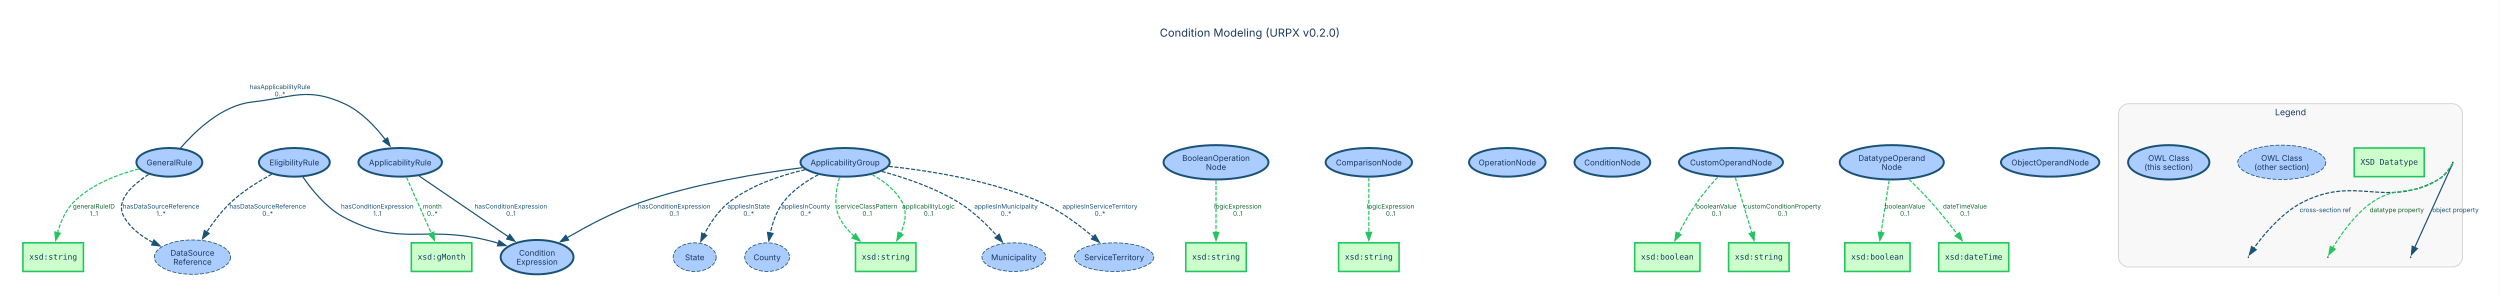
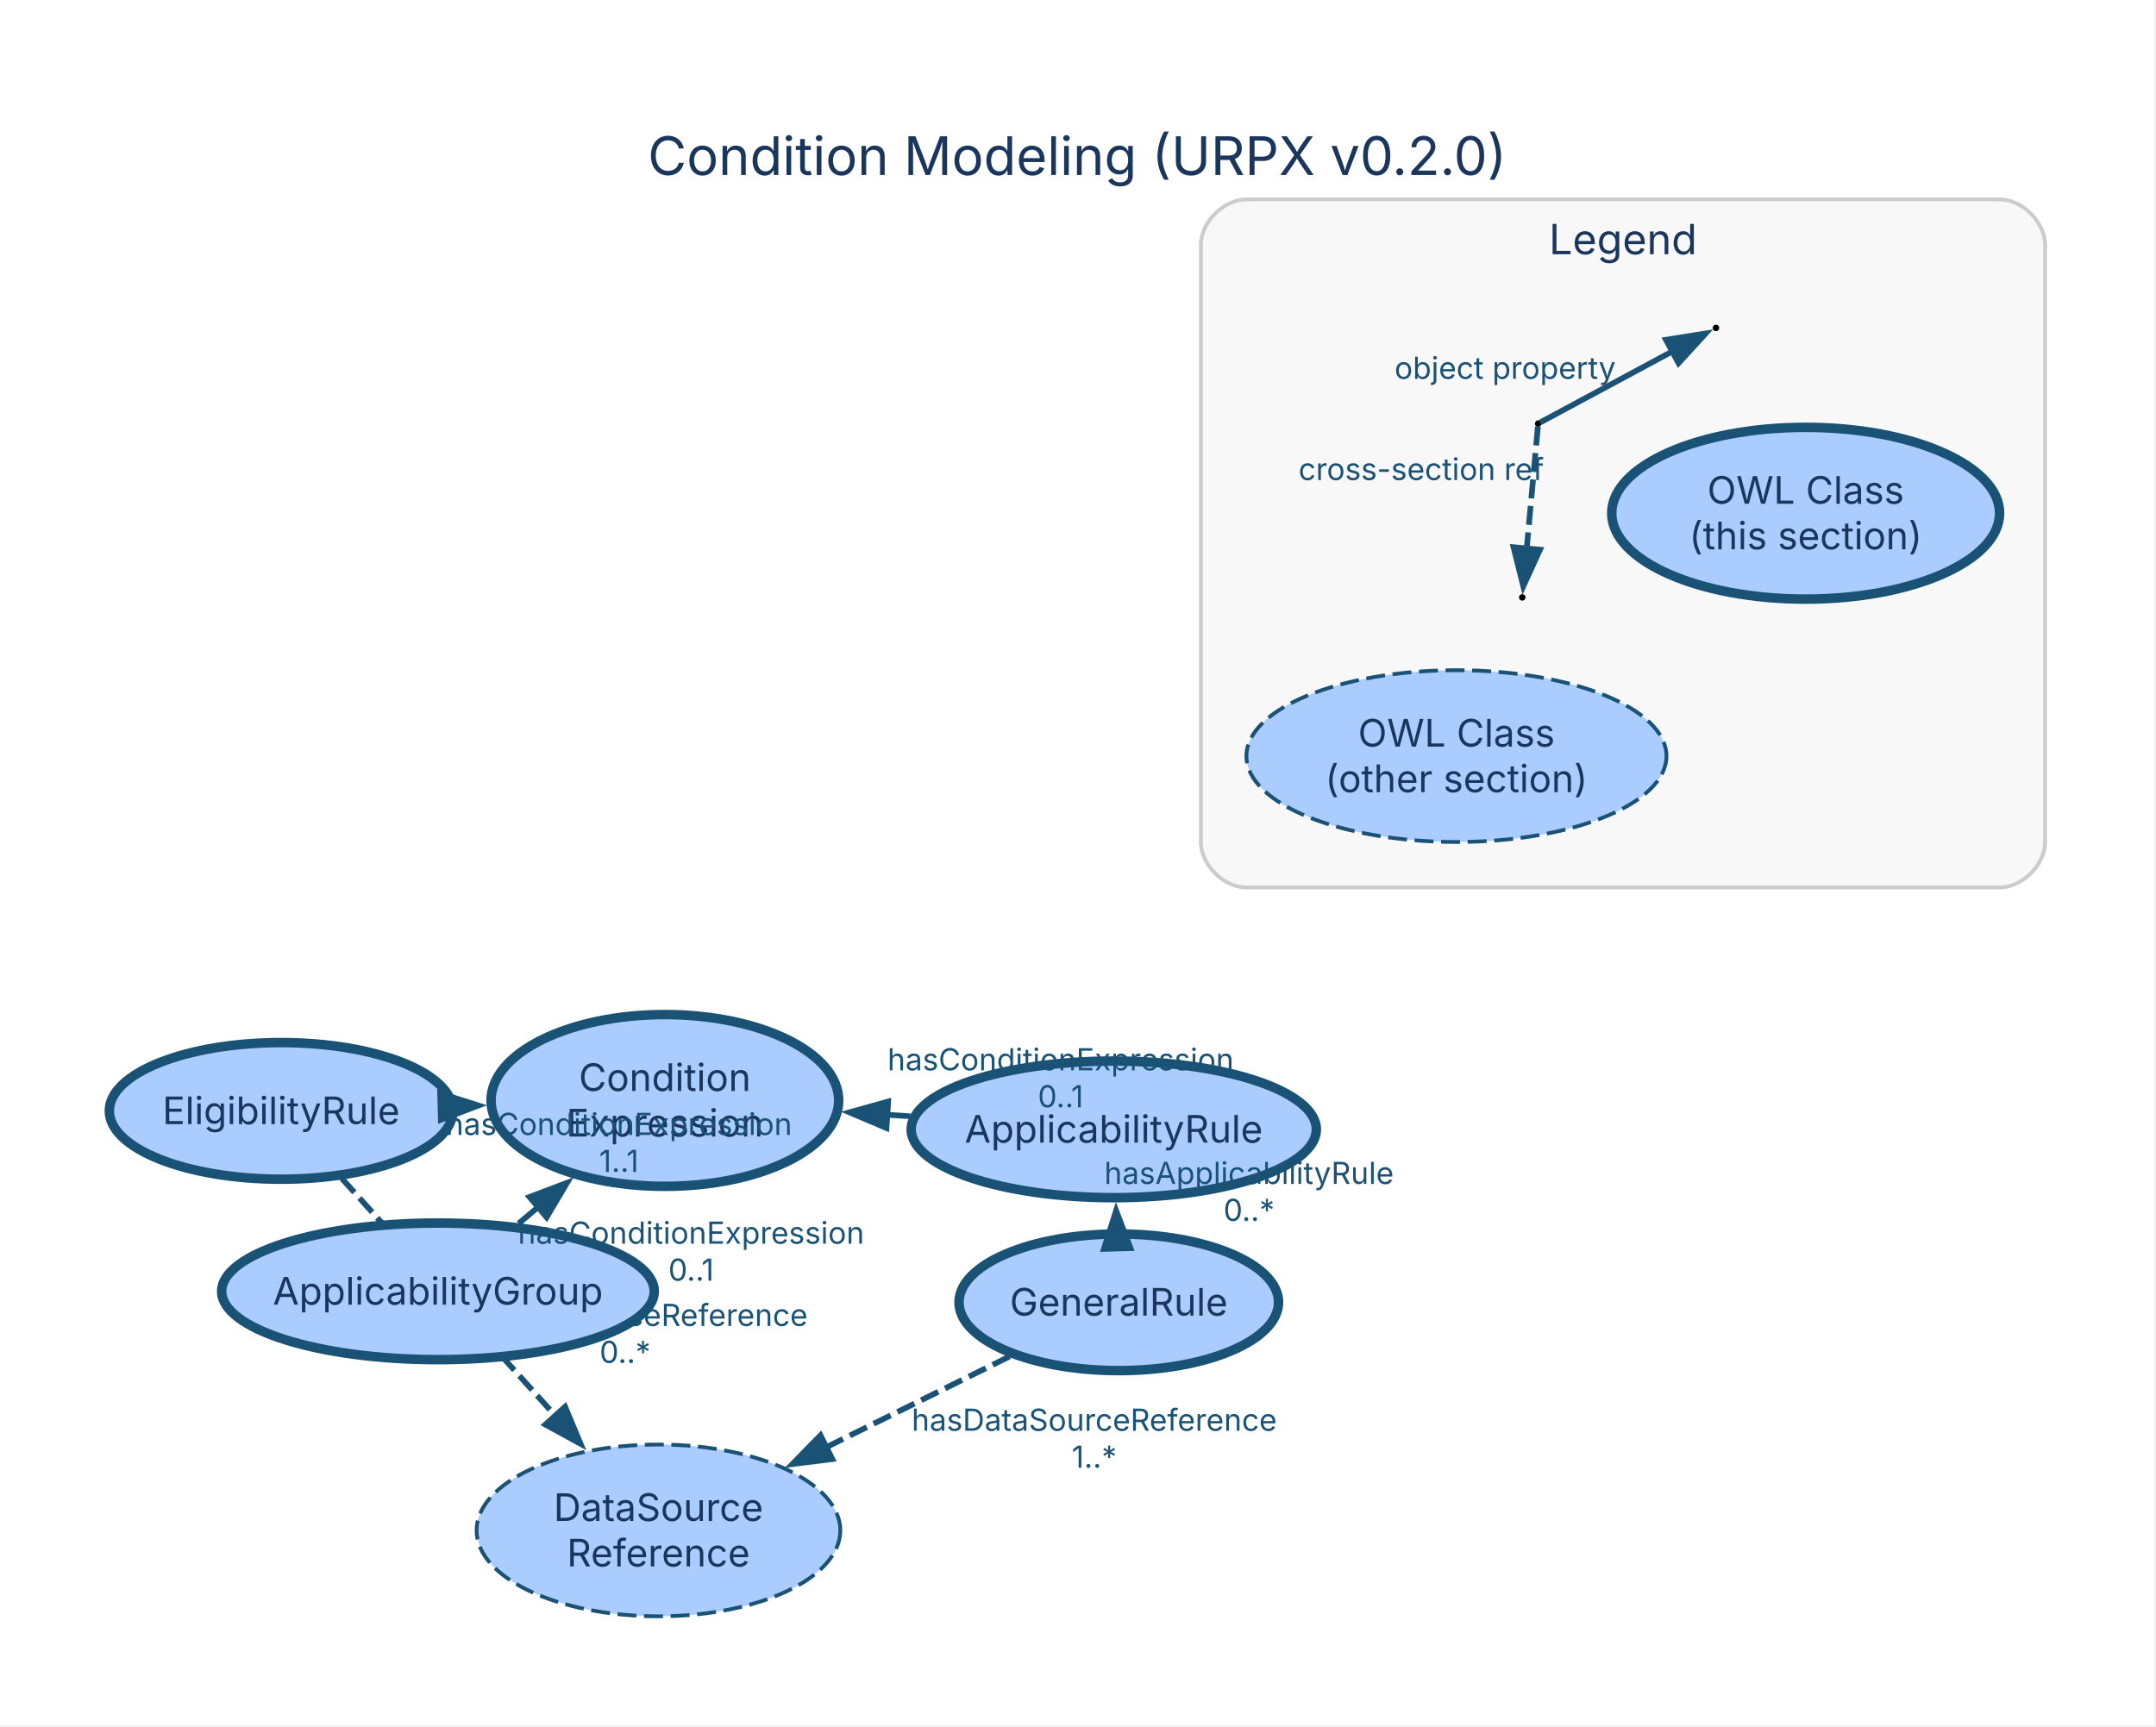
- <svg xmlns="http://www.w3.org/2000/svg" width="3141pt" height="373pt" viewBox="0.00 0.00 3141.00 373.00">
-   <g id="graph0" class="graph" transform="scale(1 1) rotate(0) translate(28.8 344.63)">
-     <polygon fill="white" stroke="none" points="-28.8,28.8 -28.8,-344.63 3111.72,-344.63 3111.72,28.8 -28.8,28.8" />
-     <text xml:space="preserve" text-anchor="middle" x="1541.46" y="-298.53" font-family="Inter, Helvetica, Arial, sans-serif" font-size="14.00" fill="#1a365d">Condition Modeling (URPX v0.2.0)</text>
-     <g id="clust7" class="cluster">
-       <path fill="#f8f8f8" stroke="#cccccc" d="M2645,-9.21C2645,-9.21 3053,-9.21 3053,-9.21 3059,-9.21 3065,-15.21 3065,-21.21 3065,-21.21 3065,-202.27 3065,-202.27 3065,-208.27 3059,-214.27 3053,-214.27 3053,-214.27 2645,-214.27 2645,-214.27 2639,-214.27 2633,-208.27 2633,-202.27 2633,-202.27 2633,-21.21 2633,-21.21 2633,-15.21 2639,-9.21 2645,-9.21" />
-       <text xml:space="preserve" text-anchor="middle" x="2849" y="-199.82" font-family="Inter, Helvetica, Arial, sans-serif" font-size="11.00" fill="#1a365d">Legend</text>
+ <svg xmlns="http://www.w3.org/2000/svg" width="568pt" height="455pt" viewBox="0.00 0.00 568.00 455.00">
+   <g id="graph0" class="graph" transform="scale(1 1) rotate(0) translate(28.8 425.91)">
+     <polygon fill="white" stroke="none" points="-28.8,28.8 -28.8,-425.91 538.79,-425.91 538.79,28.8 -28.8,28.8" />
+     <text xml:space="preserve" text-anchor="middle" x="255" y="-379.81" font-family="Inter, Helvetica, Arial, sans-serif" font-size="14.00" fill="#1a365d">Condition Modeling (URPX v0.2.0)</text>
+     <g id="clust1" class="cluster">
+       <path fill="#f8f8f8" stroke="#cccccc" d="M299.57,-192.04C299.57,-192.04 497.99,-192.04 497.99,-192.04 503.99,-192.04 509.99,-198.04 509.99,-204.04 509.99,-204.04 509.99,-361.36 509.99,-361.36 509.99,-367.36 503.99,-373.36 497.99,-373.36 497.99,-373.36 299.57,-373.36 299.57,-373.36 293.57,-373.36 287.57,-367.36 287.57,-361.36 287.57,-361.36 287.57,-204.04 287.57,-204.04 287.57,-198.04 293.57,-192.04 299.57,-192.04" />
+       <text xml:space="preserve" text-anchor="middle" x="398.78" y="-358.91" font-family="Inter, Helvetica, Arial, sans-serif" font-size="11.00" fill="#1a365d">Legend</text>
    </g>
    <g id="node1" class="node">
-       <ellipse fill="#aaccff" stroke="#1a5276" stroke-width="2.5" cx="341" cy="-140.7" rx="44.53" ry="18" />
-       <text xml:space="preserve" text-anchor="middle" x="341" y="-136.83" font-family="Inter, Helvetica, Arial, sans-serif" font-size="10.00" fill="#1a365d">EligibilityRule</text>
+       <ellipse fill="#aaccff" stroke="#1a5276" stroke-width="2.5" cx="45.25" cy="-133.18" rx="45.25" ry="18" />
+       <text xml:space="preserve" text-anchor="middle" x="45.25" y="-129.68" font-family="Inter, Helvetica, Arial, sans-serif" font-size="10.00" fill="#1a365d">EligibilityRule</text>
+     </g>
+     <g id="node4" class="node">
+       <ellipse fill="#aaccff" stroke="#1a5276" stroke-width="2.5" cx="146.36" cy="-135.93" rx="45.79" ry="22.63" />
+       <text xml:space="preserve" text-anchor="middle" x="146.36" y="-138.43" font-family="Inter, Helvetica, Arial, sans-serif" font-size="10.00" fill="#1a365d">Condition</text>
+       <text xml:space="preserve" text-anchor="middle" x="146.36" y="-126.43" font-family="Inter, Helvetica, Arial, sans-serif" font-size="10.00" fill="#1a365d">Expression</text>
+     </g>
+     <g id="edge1" class="edge">
+       <path fill="none" stroke="#1a5276" stroke-width="1.5" d="M91.37,-134.44C91.45,-134.44 91.54,-134.44 91.62,-134.44" />
+       <polygon fill="#1a5276" stroke="#1a5276" stroke-width="1.5" points="87.15,-137.82 97.24,-134.6 87.34,-130.83 87.15,-137.82" />
+       <text xml:space="preserve" text-anchor="middle" x="134.25" y="-126.84" font-family="Inter, Helvetica, Arial, sans-serif" font-size="8.00" fill="#1a5276">hasConditionExpression</text>
+       <text xml:space="preserve" text-anchor="middle" x="134.25" y="-117.09" font-family="Inter, Helvetica, Arial, sans-serif" font-size="8.00" fill="#1a5276">1..1</text>
+     </g>
+     <g id="node6" class="node">
+       <ellipse fill="#aaccff" stroke="#1a5276" stroke-dasharray="5,2" cx="144.67" cy="-22.63" rx="47.91" ry="22.63" />
+       <text xml:space="preserve" text-anchor="middle" x="144.67" y="-25.13" font-family="Inter, Helvetica, Arial, sans-serif" font-size="10.00" fill="#1a365d">DataSource</text>
+       <text xml:space="preserve" text-anchor="middle" x="144.67" y="-13.13" font-family="Inter, Helvetica, Arial, sans-serif" font-size="10.00" fill="#1a365d">Reference</text>
+     </g>
+     <g id="edge2" class="edge">
+       <path fill="none" stroke="#1a5276" stroke-width="1.5" stroke-dasharray="5,2" d="M61.22,-115.42C76.39,-98.56 99.48,-72.88 117.53,-52.81" />
+       <polygon fill="#1a5276" stroke="#1a5276" stroke-width="1.5" points="120.07,-55.21 124.16,-45.44 114.87,-50.53 120.07,-55.21" />
+       <text xml:space="preserve" text-anchor="middle" x="135.88" y="-76.51" font-family="Inter, Helvetica, Arial, sans-serif" font-size="8.00" fill="#1a5276">hasDataSourceReference</text>
+       <text xml:space="preserve" text-anchor="middle" x="135.88" y="-66.76" font-family="Inter, Helvetica, Arial, sans-serif" font-size="8.00" fill="#1a5276">0..*</text>
    </g>
    <g id="node2" class="node">
-       <ellipse fill="#aaccff" stroke="#1a5276" stroke-width="2.5" cx="184" cy="-140.7" rx="41.42" ry="18" />
-       <text xml:space="preserve" text-anchor="middle" x="184" y="-136.83" font-family="Inter, Helvetica, Arial, sans-serif" font-size="10.00" fill="#1a365d">GeneralRule</text>
+       <ellipse fill="#aaccff" stroke="#1a5276" stroke-width="2.5" cx="264.62" cy="-128.31" rx="53.37" ry="18" />
+       <text xml:space="preserve" text-anchor="middle" x="264.62" y="-124.81" font-family="Inter, Helvetica, Arial, sans-serif" font-size="10.00" fill="#1a365d">ApplicabilityRule</text>
+     </g>
+     <g id="edge3" class="edge">
+       <path fill="none" stroke="#1a5276" stroke-width="1.5" d="M211.03,-131.76C208.93,-131.9 206.82,-132.03 204.71,-132.17" />
+       <polygon fill="#1a5276" stroke="#1a5276" stroke-width="1.5" points="204.74,-128.66 194.98,-132.8 205.19,-135.65 204.74,-128.66" />
+       <text xml:space="preserve" text-anchor="middle" x="250.62" y="-143.87" font-family="Inter, Helvetica, Arial, sans-serif" font-size="8.00" fill="#1a5276">hasConditionExpression</text>
+       <text xml:space="preserve" text-anchor="middle" x="250.62" y="-134.12" font-family="Inter, Helvetica, Arial, sans-serif" font-size="8.00" fill="#1a5276">0..1</text>
    </g>
    <g id="node3" class="node">
-       <ellipse fill="#aaccff" stroke="#1a5276" stroke-width="2.5" cx="646" cy="-21.57" rx="45.79" ry="21.57" />
-       <text xml:space="preserve" text-anchor="middle" x="646" y="-23.32" font-family="Inter, Helvetica, Arial, sans-serif" font-size="10.00" fill="#1a365d">Condition</text>
-       <text xml:space="preserve" text-anchor="middle" x="646" y="-12.07" font-family="Inter, Helvetica, Arial, sans-serif" font-size="10.00" fill="#1a365d">Expression</text>
-     </g>
-     <g id="edge1" class="edge">
-       <path fill="none" stroke="#1a5276" stroke-width="1.5" d="M351.86,-122.22C362.66,-106.43 380.74,-83.92 402.5,-72.13 473.56,-33.65 503.42,-61.99 582,-43.13 587.12,-41.91 592.42,-40.47 597.68,-38.94" />
-       <polygon fill="#1a5276" stroke="#1a5276" stroke-width="1.5" points="598.32,-42.41 606.87,-36.15 596.28,-35.71 598.32,-42.41" />
-       <text xml:space="preserve" text-anchor="middle" x="445.25" y="-82.53" font-family="Inter, Helvetica, Arial, sans-serif" font-size="8.00" fill="#1a5276">hasConditionExpression</text>
-       <text xml:space="preserve" text-anchor="middle" x="445.25" y="-73.53" font-family="Inter, Helvetica, Arial, sans-serif" font-size="8.00" fill="#1a5276">1..1</text>
-     </g>
-     <g id="node14" class="node">
-       <ellipse fill="#aaccff" stroke="#1a5276" stroke-dasharray="5,2" cx="213" cy="-21.57" rx="47.91" ry="21.57" />
-       <text xml:space="preserve" text-anchor="middle" x="213" y="-23.32" font-family="Inter, Helvetica, Arial, sans-serif" font-size="10.00" fill="#1a365d">DataSource</text>
-       <text xml:space="preserve" text-anchor="middle" x="213" y="-12.07" font-family="Inter, Helvetica, Arial, sans-serif" font-size="10.00" fill="#1a365d">Reference</text>
-     </g>
-     <g id="edge2" class="edge">
-       <path fill="none" stroke="#1a5276" stroke-width="1.5" stroke-dasharray="5,2" d="M312.81,-125.86C296.56,-117.03 276.37,-104.56 261,-90.13 249.44,-79.28 238.95,-65.26 230.73,-52.8" />
-       <polygon fill="#1a5276" stroke="#1a5276" stroke-width="1.5" points="233.93,-51.3 225.62,-44.73 228.02,-55.05 233.93,-51.3" />
-       <text xml:space="preserve" text-anchor="middle" x="307.5" y="-82.53" font-family="Inter, Helvetica, Arial, sans-serif" font-size="8.00" fill="#1a5276">hasDataSourceReference</text>
-       <text xml:space="preserve" text-anchor="middle" x="307.5" y="-73.53" font-family="Inter, Helvetica, Arial, sans-serif" font-size="8.00" fill="#1a5276">0..*</text>
-     </g>
-     <g id="node4" class="node">
-       <ellipse fill="#aaccff" stroke="#1a5276" stroke-width="2.5" cx="474" cy="-140.7" rx="52.51" ry="18" />
-       <text xml:space="preserve" text-anchor="middle" x="474" y="-136.83" font-family="Inter, Helvetica, Arial, sans-serif" font-size="10.00" fill="#1a365d">ApplicabilityRule</text>
-     </g>
-     <g id="edge3" class="edge">
-       <path fill="none" stroke="#1a5276" stroke-width="1.5" d="M197.93,-158.48C216.03,-179.55 249.89,-212.33 288.12,-216.51 339.33,-222.1 357.17,-235.71 404,-214.27 425.11,-204.6 443.02,-185.42 455.44,-169.06" />
-       <polygon fill="#1a5276" stroke="#1a5276" stroke-width="1.5" points="458.1,-171.35 461.12,-161.2 452.43,-167.26 458.1,-171.35" />
-       <text xml:space="preserve" text-anchor="middle" x="323" y="-232.67" font-family="Inter, Helvetica, Arial, sans-serif" font-size="8.00" fill="#1a5276">hasApplicabilityRule</text>
-       <text xml:space="preserve" text-anchor="middle" x="323" y="-223.67" font-family="Inter, Helvetica, Arial, sans-serif" font-size="8.00" fill="#1a5276">0..*</text>
+       <ellipse fill="#aaccff" stroke="#1a5276" stroke-width="2.5" cx="86.58" cy="-85.63" rx="56.98" ry="18" />
+       <text xml:space="preserve" text-anchor="middle" x="86.58" y="-82.13" font-family="Inter, Helvetica, Arial, sans-serif" font-size="10.00" fill="#1a365d">ApplicabilityGroup</text>
    </g>
    <g id="edge4" class="edge">
-       <path fill="none" stroke="#1a5276" stroke-width="1.5" stroke-dasharray="5,2" d="M158.04,-125.56C137.91,-112.63 115.25,-92.46 127,-72.13 135.18,-57.98 149.1,-47.52 163.38,-39.94" />
-       <polygon fill="#1a5276" stroke="#1a5276" stroke-width="1.5" points="164.74,-43.17 172.24,-35.69 161.71,-36.86 164.74,-43.17" />
-       <text xml:space="preserve" text-anchor="middle" x="173.5" y="-82.53" font-family="Inter, Helvetica, Arial, sans-serif" font-size="8.00" fill="#1a5276">hasDataSourceReference</text>
-       <text xml:space="preserve" text-anchor="middle" x="173.5" y="-73.53" font-family="Inter, Helvetica, Arial, sans-serif" font-size="8.00" fill="#1a5276">1..*</text>
+       <path fill="none" stroke="#1a5276" stroke-width="1.5" d="M107.83,-103.51C109.59,-104.99 111.4,-106.51 113.22,-108.04" />
+       <polygon fill="#1a5276" stroke="#1a5276" stroke-width="1.5" points="110.69,-110.49 120.6,-114.25 115.2,-105.14 110.69,-110.49" />
+       <text xml:space="preserve" text-anchor="middle" x="153.27" y="-98.18" font-family="Inter, Helvetica, Arial, sans-serif" font-size="8.00" fill="#1a5276">hasConditionExpression</text>
+       <text xml:space="preserve" text-anchor="middle" x="153.27" y="-88.43" font-family="Inter, Helvetica, Arial, sans-serif" font-size="8.00" fill="#1a5276">0..1</text>
    </g>
-     <g id="node18" class="node">
-       <polygon fill="#ccffcc" stroke="#22c55e" stroke-width="2" points="76,-39.57 0,-39.57 0,-3.57 76,-3.57 76,-39.57" />
-       <text xml:space="preserve" text-anchor="middle" x="38" y="-18.44" font-family="monospace" font-size="10.00" fill="#1a365d">xsd:string</text>
-     </g>
-     <g id="edge11" class="edge">
-       <path fill="none" stroke="#22c55e" stroke-width="1.5" stroke-dasharray="5,2" d="M145.69,-132.43C119.37,-125.61 85.32,-112.92 63.25,-90.13 53.28,-79.84 47.18,-65.25 43.48,-52.26" />
-       <polygon fill="#22c55e" stroke="#22c55e" stroke-width="1.5" points="46.92,-51.59 41.16,-42.69 40.11,-53.24 46.92,-51.59" />
-       <text xml:space="preserve" text-anchor="middle" x="89.12" y="-82.53" font-family="Inter, Helvetica, Arial, sans-serif" font-size="8.00" fill="#166534">generalRuleID</text>
-       <text xml:space="preserve" text-anchor="middle" x="89.12" y="-73.53" font-family="Inter, Helvetica, Arial, sans-serif" font-size="8.00" fill="#166534">1..1</text>
+     <g id="node5" class="node">
+       <ellipse fill="#aaccff" stroke="#1a5276" stroke-width="2.5" cx="265.94" cy="-82.74" rx="42.09" ry="18" />
+       <text xml:space="preserve" text-anchor="middle" x="265.94" y="-79.24" font-family="Inter, Helvetica, Arial, sans-serif" font-size="10.00" fill="#1a365d">GeneralRule</text>
    </g>
    <g id="edge5" class="edge">
-       <path fill="none" stroke="#1a5276" stroke-width="1.5" d="M497.56,-123.66C526.57,-103.9 576.16,-70.13 609.97,-47.1" />
-       <polygon fill="#1a5276" stroke="#1a5276" stroke-width="1.5" points="611.75,-50.13 618.04,-41.6 607.81,-44.34 611.75,-50.13" />
-       <text xml:space="preserve" text-anchor="middle" x="613.05" y="-82.53" font-family="Inter, Helvetica, Arial, sans-serif" font-size="8.00" fill="#1a5276">hasConditionExpression</text>
-       <text xml:space="preserve" text-anchor="middle" x="613.05" y="-73.53" font-family="Inter, Helvetica, Arial, sans-serif" font-size="8.00" fill="#1a5276">0..1</text>
-     </g>
-     <g id="node19" class="node">
-       <polygon fill="#ccffcc" stroke="#22c55e" stroke-width="2" points="564,-39.57 488,-39.57 488,-3.57 564,-3.57 564,-39.57" />
-       <text xml:space="preserve" text-anchor="middle" x="526" y="-18.44" font-family="monospace" font-size="10.00" fill="#1a365d">xsd:gMonth</text>
-     </g>
-     <g id="edge12" class="edge">
-       <path fill="none" stroke="#22c55e" stroke-width="1.5" stroke-dasharray="5,2" d="M481.9,-121.91C490.18,-103.25 503.34,-73.62 513.12,-51.57" />
-       <polygon fill="#22c55e" stroke="#22c55e" stroke-width="1.5" points="516.25,-53.16 517.11,-42.6 509.85,-50.32 516.25,-53.16" />
-       <text xml:space="preserve" text-anchor="middle" x="514.36" y="-82.53" font-family="Inter, Helvetica, Arial, sans-serif" font-size="8.00" fill="#166534">month</text>
-       <text xml:space="preserve" text-anchor="middle" x="514.36" y="-73.53" font-family="Inter, Helvetica, Arial, sans-serif" font-size="8.00" fill="#166534">0..*</text>
-     </g>
-     <g id="node5" class="node">
-       <ellipse fill="#aaccff" stroke="#1a5276" stroke-width="2.5" cx="1033" cy="-140.7" rx="56.06" ry="18" />
-       <text xml:space="preserve" text-anchor="middle" x="1033" y="-136.83" font-family="Inter, Helvetica, Arial, sans-serif" font-size="10.00" fill="#1a365d">ApplicabilityGroup</text>
-     </g>
-     <g id="edge10" class="edge">
-       <path fill="none" stroke="#1a5276" stroke-width="1.5" d="M979.3,-133.98C926.37,-127.27 843.74,-113.93 775.5,-90.13 743.17,-78.86 708.92,-60.68 683.77,-46.02" />
-       <polygon fill="#1a5276" stroke="#1a5276" stroke-width="1.5" points="685.58,-43.02 675.19,-40.93 682.01,-49.04 685.58,-43.02" />
-       <text xml:space="preserve" text-anchor="middle" x="818.25" y="-82.53" font-family="Inter, Helvetica, Arial, sans-serif" font-size="8.00" fill="#1a5276">hasConditionExpression</text>
-       <text xml:space="preserve" text-anchor="middle" x="818.25" y="-73.53" font-family="Inter, Helvetica, Arial, sans-serif" font-size="8.00" fill="#1a5276">0..1</text>
-     </g>
-     <g id="node13" class="node">
-       <ellipse fill="#aaccff" stroke="#1a5276" stroke-dasharray="5,2" cx="935" cy="-21.57" rx="28.11" ry="18" />
-       <text xml:space="preserve" text-anchor="middle" x="935" y="-17.69" font-family="Inter, Helvetica, Arial, sans-serif" font-size="10.00" fill="#1a365d">County</text>
+       <path fill="none" stroke="#1a5276" stroke-width="1.5" d="M265.39,-101.8C265.38,-101.95 265.38,-102.11 265.37,-102.26" />
+       <polygon fill="#1a5276" stroke="#1a5276" stroke-width="1.5" points="262.03,-96.81 265.24,-106.91 269.03,-97.01 262.03,-96.81" />
+       <text xml:space="preserve" text-anchor="middle" x="300.25" y="-113.93" font-family="Inter, Helvetica, Arial, sans-serif" font-size="8.00" fill="#1a5276">hasApplicabilityRule</text>
+       <text xml:space="preserve" text-anchor="middle" x="300.25" y="-104.18" font-family="Inter, Helvetica, Arial, sans-serif" font-size="8.00" fill="#1a5276">0..*</text>
    </g>
    <g id="edge6" class="edge">
-       <path fill="none" stroke="#1a5276" stroke-width="1.5" stroke-dasharray="5,2" d="M999.38,-125.2C983.86,-116.96 966.4,-105.25 955,-90.13 946.66,-79.07 941.78,-64.58 938.94,-51.85" />
-       <polygon fill="#1a5276" stroke="#1a5276" stroke-width="1.5" points="942.4,-51.32 937.13,-42.13 935.52,-52.6 942.4,-51.32" />
-       <text xml:space="preserve" text-anchor="middle" x="983.5" y="-82.53" font-family="Inter, Helvetica, Arial, sans-serif" font-size="8.00" fill="#1a5276">appliesInCounty</text>
-       <text xml:space="preserve" text-anchor="middle" x="983.5" y="-73.53" font-family="Inter, Helvetica, Arial, sans-serif" font-size="8.00" fill="#1a5276">0..*</text>
+       <path fill="none" stroke="#1a5276" stroke-width="1.5" stroke-dasharray="5,2" d="M237.2,-68.49C222.74,-61.33 204.91,-52.49 188.77,-44.49" />
+       <polygon fill="#1a5276" stroke="#1a5276" stroke-width="1.5" points="190.47,-41.43 179.96,-40.12 187.36,-47.7 190.47,-41.43" />
+       <text xml:space="preserve" text-anchor="middle" x="259.48" y="-48.89" font-family="Inter, Helvetica, Arial, sans-serif" font-size="8.00" fill="#1a5276">hasDataSourceReference</text>
+       <text xml:space="preserve" text-anchor="middle" x="259.48" y="-39.14" font-family="Inter, Helvetica, Arial, sans-serif" font-size="8.00" fill="#1a5276">1..*</text>
    </g>
-     <g id="node15" class="node">
-       <ellipse fill="#aaccff" stroke="#1a5276" stroke-dasharray="5,2" cx="1245" cy="-21.57" rx="40.09" ry="18" />
-       <text xml:space="preserve" text-anchor="middle" x="1245" y="-17.69" font-family="Inter, Helvetica, Arial, sans-serif" font-size="10.00" fill="#1a365d">Municipality</text>
+     <g id="node7" class="node">
+       <ellipse fill="#aaccff" stroke="#1a5276" stroke-width="2.5" cx="446.9" cy="-290.67" rx="51.09" ry="22.63" />
+       <text xml:space="preserve" text-anchor="middle" x="446.9" y="-293.17" font-family="Inter, Helvetica, Arial, sans-serif" font-size="10.00" fill="#1a365d">OWL Class</text>
+       <text xml:space="preserve" text-anchor="middle" x="446.9" y="-281.17" font-family="Inter, Helvetica, Arial, sans-serif" font-size="10.00" fill="#1a365d">(this section)</text>
+     </g>
+     <g id="node8" class="node">
+       <ellipse fill="#aaccff" stroke="#1a5276" stroke-dasharray="5,2" cx="354.9" cy="-226.67" rx="55.33" ry="22.63" />
+       <text xml:space="preserve" text-anchor="middle" x="354.9" y="-229.17" font-family="Inter, Helvetica, Arial, sans-serif" font-size="10.00" fill="#1a365d">OWL Class</text>
+       <text xml:space="preserve" text-anchor="middle" x="354.9" y="-217.17" font-family="Inter, Helvetica, Arial, sans-serif" font-size="10.00" fill="#1a365d">(other section)</text>
+     </g>
+     <g id="node9" class="node">
+       <ellipse fill="black" stroke="black" cx="376.43" cy="-314.29" rx="0.36" ry="0.36" />
+     </g>
+     <g id="node10" class="node">
+       <ellipse fill="black" stroke="black" cx="423.27" cy="-339.5" rx="0.36" ry="0.36" />
    </g>
    <g id="edge7" class="edge">
-       <path fill="none" stroke="#1a5276" stroke-width="1.5" stroke-dasharray="5,2" d="M1079.08,-129.28C1108.29,-121.38 1146.06,-108.67 1176,-90.13 1194.19,-78.88 1211.38,-62.06 1224.06,-48.02" />
-       <polygon fill="#1a5276" stroke="#1a5276" stroke-width="1.5" points="1226.63,-50.39 1230.57,-40.56 1221.36,-45.79 1226.63,-50.39" />
-       <text xml:space="preserve" text-anchor="middle" x="1235.2" y="-82.53" font-family="Inter, Helvetica, Arial, sans-serif" font-size="8.00" fill="#1a5276">appliesInMunicipality</text>
-       <text xml:space="preserve" text-anchor="middle" x="1235.2" y="-73.53" font-family="Inter, Helvetica, Arial, sans-serif" font-size="8.00" fill="#1a5276">0..*</text>
+       <path fill="none" stroke="#1a5276" stroke-width="1.5" d="M376.95,-314.58C380.33,-316.39 399.18,-326.53 411.77,-333.31" />
+       <polygon fill="#1a5276" stroke="#1a5276" stroke-width="1.5" points="410.09,-336.38 420.56,-338.04 413.41,-330.22 410.09,-336.38" />
+       <text xml:space="preserve" text-anchor="middle" x="367.73" y="-326.09" font-family="Inter, Helvetica, Arial, sans-serif" font-size="8.00" fill="#1a5276">object property</text>
    </g>
-     <g id="node16" class="node">
-       <ellipse fill="#aaccff" stroke="#1a5276" stroke-dasharray="5,2" cx="1371" cy="-21.57" rx="49.85" ry="18" />
-       <text xml:space="preserve" text-anchor="middle" x="1371" y="-17.69" font-family="Inter, Helvetica, Arial, sans-serif" font-size="10.00" fill="#1a365d">ServiceTerritory</text>
+     <g id="node11" class="node">
+       <ellipse fill="black" stroke="black" cx="372.24" cy="-268.49" rx="0.36" ry="0.36" />
    </g>
    <g id="edge8" class="edge">
-       <path fill="none" stroke="#1a5276" stroke-width="1.5" stroke-dasharray="5,2" d="M1088.08,-135.61C1139.57,-130.2 1217.65,-117.85 1280,-90.13 1304.12,-79.41 1327.95,-61.37 1345.17,-46.63" />
-       <polygon fill="#1a5276" stroke="#1a5276" stroke-width="1.5" points="1347.12,-49.58 1352.32,-40.34 1342.5,-44.32 1347.12,-49.58" />
-       <text xml:space="preserve" text-anchor="middle" x="1353.26" y="-82.53" font-family="Inter, Helvetica, Arial, sans-serif" font-size="8.00" fill="#1a5276">appliesInServiceTerritory</text>
-       <text xml:space="preserve" text-anchor="middle" x="1353.26" y="-73.53" font-family="Inter, Helvetica, Arial, sans-serif" font-size="8.00" fill="#1a5276">0..*</text>
-     </g>
-     <g id="node17" class="node">
-       <ellipse fill="#aaccff" stroke="#1a5276" stroke-dasharray="5,2" cx="844" cy="-21.57" rx="27" ry="18" />
-       <text xml:space="preserve" text-anchor="middle" x="844" y="-17.69" font-family="Inter, Helvetica, Arial, sans-serif" font-size="10.00" fill="#1a365d">State</text>
-     </g>
-     <g id="edge9" class="edge">
-       <path fill="none" stroke="#1a5276" stroke-width="1.5" stroke-dasharray="5,2" d="M982.88,-131.48C952.57,-124.51 914.56,-112.02 886.75,-90.13 873.46,-79.67 863.13,-63.86 855.96,-50.16" />
-       <polygon fill="#1a5276" stroke="#1a5276" stroke-width="1.5" points="859.2,-48.81 851.68,-41.35 852.9,-51.88 859.2,-48.81" />
-       <text xml:space="preserve" text-anchor="middle" x="911.88" y="-82.53" font-family="Inter, Helvetica, Arial, sans-serif" font-size="8.00" fill="#1a5276">appliesInState</text>
-       <text xml:space="preserve" text-anchor="middle" x="911.88" y="-73.53" font-family="Inter, Helvetica, Arial, sans-serif" font-size="8.00" fill="#1a5276">0..*</text>
-     </g>
-     <g id="node20" class="node">
-       <polygon fill="#ccffcc" stroke="#22c55e" stroke-width="2" points="1122,-39.57 1046,-39.57 1046,-3.57 1122,-3.57 1122,-39.57" />
-       <text xml:space="preserve" text-anchor="middle" x="1084" y="-18.44" font-family="monospace" font-size="10.00" fill="#1a365d">xsd:string</text>
-     </g>
-     <g id="edge13" class="edge">
-       <path fill="none" stroke="#22c55e" stroke-width="1.5" stroke-dasharray="5,2" d="M1066.7,-125.42C1081.26,-117.35 1096.81,-105.72 1105,-90.13 1111.39,-77.98 1108.19,-63.56 1102.57,-51.16" />
-       <polygon fill="#22c55e" stroke="#22c55e" stroke-width="1.5" points="1105.75,-49.69 1097.98,-42.49 1099.56,-52.96 1105.75,-49.69" />
-       <text xml:space="preserve" text-anchor="middle" x="1137.77" y="-82.53" font-family="Inter, Helvetica, Arial, sans-serif" font-size="8.00" fill="#166534">applicabilityLogic</text>
-       <text xml:space="preserve" text-anchor="middle" x="1137.77" y="-73.53" font-family="Inter, Helvetica, Arial, sans-serif" font-size="8.00" fill="#166534">0..1</text>
-     </g>
-     <g id="edge14" class="edge">
-       <path fill="none" stroke="#22c55e" stroke-width="1.5" stroke-dasharray="5,2" d="M1026.02,-121.66C1021.71,-107.55 1018.26,-87.77 1025.5,-72.13 1029.76,-62.93 1036.67,-54.82 1044.27,-47.96" />
-       <polygon fill="#22c55e" stroke="#22c55e" stroke-width="1.5" points="1046.12,-50.97 1051.64,-41.93 1041.68,-45.55 1046.12,-50.97" />
-       <text xml:space="preserve" text-anchor="middle" x="1060.75" y="-82.53" font-family="Inter, Helvetica, Arial, sans-serif" font-size="8.00" fill="#166534">serviceClassPattern</text>
-       <text xml:space="preserve" text-anchor="middle" x="1060.75" y="-73.53" font-family="Inter, Helvetica, Arial, sans-serif" font-size="8.00" fill="#166534">0..1</text>
-     </g>
-     <g id="node6" class="node">
-       <ellipse fill="#aaccff" stroke="#1a5276" stroke-width="2.5" cx="1499" cy="-140.7" rx="65.94" ry="21.57" />
-       <text xml:space="preserve" text-anchor="middle" x="1499" y="-142.45" font-family="Inter, Helvetica, Arial, sans-serif" font-size="10.00" fill="#1a365d">BooleanOperation</text>
-       <text xml:space="preserve" text-anchor="middle" x="1499" y="-131.2" font-family="Inter, Helvetica, Arial, sans-serif" font-size="10.00" fill="#1a365d">Node</text>
-     </g>
-     <g id="node7" class="node">
-       <ellipse fill="#aaccff" stroke="#1a5276" stroke-width="2.5" cx="1691" cy="-140.7" rx="54.29" ry="18" />
-       <text xml:space="preserve" text-anchor="middle" x="1691" y="-136.83" font-family="Inter, Helvetica, Arial, sans-serif" font-size="10.00" fill="#1a365d">ComparisonNode</text>
-     </g>
-     <g id="node21" class="node">
-       <polygon fill="#ccffcc" stroke="#22c55e" stroke-width="2" points="1537,-39.57 1461,-39.57 1461,-3.57 1537,-3.57 1537,-39.57" />
-       <text xml:space="preserve" text-anchor="middle" x="1499" y="-18.44" font-family="monospace" font-size="10.00" fill="#1a365d">xsd:string</text>
-     </g>
-     <g id="edge15" class="edge">
-       <path fill="none" stroke="#22c55e" stroke-width="1.5" stroke-dasharray="5,2" d="M1499,-117.94C1499,-99.51 1499,-72.9 1499,-52.47" />
-       <polygon fill="#22c55e" stroke="#22c55e" stroke-width="1.5" points="1502.5,-52.65 1499,-42.65 1495.5,-52.65 1502.5,-52.65" />
-       <text xml:space="preserve" text-anchor="middle" x="1526.38" y="-82.53" font-family="Inter, Helvetica, Arial, sans-serif" font-size="8.00" fill="#166534">logicExpression</text>
-       <text xml:space="preserve" text-anchor="middle" x="1526.38" y="-73.53" font-family="Inter, Helvetica, Arial, sans-serif" font-size="8.00" fill="#166534">0..1</text>
-     </g>
-     <g id="node8" class="node">
-       <ellipse fill="#aaccff" stroke="#1a5276" stroke-width="2.5" cx="1865" cy="-140.7" rx="48.08" ry="18" />
-       <text xml:space="preserve" text-anchor="middle" x="1865" y="-136.83" font-family="Inter, Helvetica, Arial, sans-serif" font-size="10.00" fill="#1a365d">OperationNode</text>
-     </g>
-     <g id="node22" class="node">
-       <polygon fill="#ccffcc" stroke="#22c55e" stroke-width="2" points="1729,-39.57 1653,-39.57 1653,-3.57 1729,-3.57 1729,-39.57" />
-       <text xml:space="preserve" text-anchor="middle" x="1691" y="-18.44" font-family="monospace" font-size="10.00" fill="#1a365d">xsd:string</text>
-     </g>
-     <g id="edge16" class="edge">
-       <path fill="none" stroke="#22c55e" stroke-width="1.5" stroke-dasharray="5,2" d="M1691,-121.65C1691,-103.29 1691,-74.49 1691,-52.66" />
-       <polygon fill="#22c55e" stroke="#22c55e" stroke-width="1.5" points="1694.5,-52.71 1691,-42.71 1687.5,-52.71 1694.5,-52.71" />
-       <text xml:space="preserve" text-anchor="middle" x="1718.38" y="-82.53" font-family="Inter, Helvetica, Arial, sans-serif" font-size="8.00" fill="#166534">logicExpression</text>
-       <text xml:space="preserve" text-anchor="middle" x="1718.38" y="-73.53" font-family="Inter, Helvetica, Arial, sans-serif" font-size="8.00" fill="#166534">0..1</text>
-     </g>
-     <g id="node9" class="node">
-       <ellipse fill="#aaccff" stroke="#1a5276" stroke-width="2.5" cx="1997" cy="-140.7" rx="47.63" ry="18" />
-       <text xml:space="preserve" text-anchor="middle" x="1997" y="-136.83" font-family="Inter, Helvetica, Arial, sans-serif" font-size="10.00" fill="#1a365d">ConditionNode</text>
-     </g>
-     <g id="node10" class="node">
-       <ellipse fill="#aaccff" stroke="#1a5276" stroke-width="2.5" cx="2146" cy="-140.7" rx="65.38" ry="18" />
-       <text xml:space="preserve" text-anchor="middle" x="2146" y="-136.83" font-family="Inter, Helvetica, Arial, sans-serif" font-size="10.00" fill="#1a365d">CustomOperandNode</text>
-     </g>
-     <g id="node11" class="node">
-       <ellipse fill="#aaccff" stroke="#1a5276" stroke-width="2.5" cx="2348" cy="-140.7" rx="65.41" ry="21.57" />
-       <text xml:space="preserve" text-anchor="middle" x="2348" y="-142.45" font-family="Inter, Helvetica, Arial, sans-serif" font-size="10.00" fill="#1a365d">DatatypeOperand</text>
-       <text xml:space="preserve" text-anchor="middle" x="2348" y="-131.2" font-family="Inter, Helvetica, Arial, sans-serif" font-size="10.00" fill="#1a365d">Node</text>
-     </g>
-     <g id="node23" class="node">
-       <polygon fill="#ccffcc" stroke="#22c55e" stroke-width="2" points="2107,-39.57 2025,-39.57 2025,-3.57 2107,-3.57 2107,-39.57" />
-       <text xml:space="preserve" text-anchor="middle" x="2066" y="-18.44" font-family="monospace" font-size="10.00" fill="#1a365d">xsd:boolean</text>
-     </g>
-     <g id="edge17" class="edge">
-       <path fill="none" stroke="#22c55e" stroke-width="1.5" stroke-dasharray="5,2" d="M2129.22,-122.07C2120.92,-112.92 2111.04,-101.33 2103.25,-90.13 2094.7,-77.84 2086.51,-63.4 2080.01,-51.03" />
-       <polygon fill="#22c55e" stroke="#22c55e" stroke-width="1.5" points="2083.25,-49.7 2075.57,-42.4 2077.03,-52.89 2083.25,-49.7" />
-       <text xml:space="preserve" text-anchor="middle" x="2127.62" y="-82.53" font-family="Inter, Helvetica, Arial, sans-serif" font-size="8.00" fill="#166534">booleanValue</text>
-       <text xml:space="preserve" text-anchor="middle" x="2127.62" y="-73.53" font-family="Inter, Helvetica, Arial, sans-serif" font-size="8.00" fill="#166534">0..1</text>
-     </g>
-     <g id="node24" class="node">
-       <polygon fill="#ccffcc" stroke="#22c55e" stroke-width="2" points="2219,-39.57 2143,-39.57 2143,-3.57 2219,-3.57 2219,-39.57" />
-       <text xml:space="preserve" text-anchor="middle" x="2181" y="-18.44" font-family="monospace" font-size="10.00" fill="#1a365d">xsd:string</text>
-     </g>
-     <g id="edge18" class="edge">
-       <path fill="none" stroke="#22c55e" stroke-width="1.5" stroke-dasharray="5,2" d="M2151.39,-121.65C2156.93,-103.11 2165.65,-73.95 2172.19,-52.05" />
-       <polygon fill="#22c55e" stroke="#22c55e" stroke-width="1.5" points="2175.5,-53.2 2175.01,-42.62 2168.79,-51.2 2175.5,-53.2" />
-       <text xml:space="preserve" text-anchor="middle" x="2210.6" y="-82.53" font-family="Inter, Helvetica, Arial, sans-serif" font-size="8.00" fill="#166534">customConditionProperty</text>
-       <text xml:space="preserve" text-anchor="middle" x="2210.6" y="-73.53" font-family="Inter, Helvetica, Arial, sans-serif" font-size="8.00" fill="#166534">0..1</text>
-     </g>
-     <g id="node12" class="node">
-       <ellipse fill="#aaccff" stroke="#1a5276" stroke-width="2.5" cx="2547" cy="-140.7" rx="61.83" ry="18" />
-       <text xml:space="preserve" text-anchor="middle" x="2547" y="-136.83" font-family="Inter, Helvetica, Arial, sans-serif" font-size="10.00" fill="#1a365d">ObjectOperandNode</text>
-     </g>
-     <g id="node25" class="node">
-       <polygon fill="#ccffcc" stroke="#22c55e" stroke-width="2" points="2371,-39.57 2289,-39.57 2289,-3.57 2371,-3.57 2371,-39.57" />
-       <text xml:space="preserve" text-anchor="middle" x="2330" y="-18.44" font-family="monospace" font-size="10.00" fill="#1a365d">xsd:boolean</text>
-     </g>
-     <g id="edge19" class="edge">
-       <path fill="none" stroke="#22c55e" stroke-width="1.5" stroke-dasharray="5,2" d="M2344.66,-117.94C2341.82,-99.51 2337.73,-72.9 2334.59,-52.47" />
-       <polygon fill="#22c55e" stroke="#22c55e" stroke-width="1.5" points="2338.06,-51.97 2333.08,-42.62 2331.14,-53.04 2338.06,-51.97" />
-       <text xml:space="preserve" text-anchor="middle" x="2364.45" y="-82.53" font-family="Inter, Helvetica, Arial, sans-serif" font-size="8.00" fill="#166534">booleanValue</text>
-       <text xml:space="preserve" text-anchor="middle" x="2364.45" y="-73.53" font-family="Inter, Helvetica, Arial, sans-serif" font-size="8.00" fill="#166534">0..1</text>
-     </g>
-     <g id="node26" class="node">
-       <polygon fill="#ccffcc" stroke="#22c55e" stroke-width="2" points="2495,-39.57 2407,-39.57 2407,-3.57 2495,-3.57 2495,-39.57" />
-       <text xml:space="preserve" text-anchor="middle" x="2451" y="-18.44" font-family="monospace" font-size="10.00" fill="#1a365d">xsd:dateTime</text>
-     </g>
-     <g id="edge20" class="edge">
-       <path fill="none" stroke="#22c55e" stroke-width="1.5" stroke-dasharray="5,2" d="M2369.51,-119.52C2378.57,-110.74 2389.06,-100.18 2398,-90.13 2409.34,-77.39 2421.13,-62.55 2430.71,-50.02" />
-       <polygon fill="#22c55e" stroke="#22c55e" stroke-width="1.5" points="2433.25,-52.45 2436.49,-42.36 2427.67,-48.23 2433.25,-52.45" />
-       <text xml:space="preserve" text-anchor="middle" x="2439.88" y="-82.53" font-family="Inter, Helvetica, Arial, sans-serif" font-size="8.00" fill="#166534">dateTimeValue</text>
-       <text xml:space="preserve" text-anchor="middle" x="2439.88" y="-73.53" font-family="Inter, Helvetica, Arial, sans-serif" font-size="8.00" fill="#166534">0..1</text>
-     </g>
-     <g id="node27" class="node">
-       <ellipse fill="#aaccff" stroke="#1a5276" stroke-width="2.5" cx="2696" cy="-140.7" rx="51.09" ry="21.57" />
-       <text xml:space="preserve" text-anchor="middle" x="2696" y="-142.45" font-family="Inter, Helvetica, Arial, sans-serif" font-size="10.00" fill="#1a365d">OWL Class</text>
-       <text xml:space="preserve" text-anchor="middle" x="2696" y="-131.2" font-family="Inter, Helvetica, Arial, sans-serif" font-size="10.00" fill="#1a365d">(this section)</text>
-     </g>
-     <g id="node28" class="node">
-       <ellipse fill="#aaccff" stroke="#1a5276" stroke-dasharray="5,2" cx="2838" cy="-140.7" rx="55.33" ry="21.57" />
-       <text xml:space="preserve" text-anchor="middle" x="2838" y="-142.45" font-family="Inter, Helvetica, Arial, sans-serif" font-size="10.00" fill="#1a365d">OWL Class</text>
-       <text xml:space="preserve" text-anchor="middle" x="2838" y="-131.2" font-family="Inter, Helvetica, Arial, sans-serif" font-size="10.00" fill="#1a365d">(other section)</text>
-     </g>
-     <g id="node29" class="node">
-       <polygon fill="#ccffcc" stroke="#22c55e" stroke-width="2" points="3017,-158.7 2929,-158.7 2929,-122.7 3017,-122.7 3017,-158.7" />
-       <text xml:space="preserve" text-anchor="middle" x="2973" y="-137.58" font-family="monospace" font-size="10.00" fill="#1a365d">XSD Datatype</text>
-     </g>
-     <g id="node30" class="node">
-       <ellipse fill="black" stroke="black" cx="3053" cy="-140.7" rx="0.36" ry="0.36" />
-     </g>
-     <g id="node31" class="node">
-       <ellipse fill="black" stroke="black" cx="3000" cy="-21.57" rx="0.36" ry="0.36" />
-     </g>
-     <g id="edge27" class="edge">
-       <path fill="none" stroke="#1a5276" stroke-width="1.5" d="M3052.96,-139.62C3051.67,-136.75 3017.93,-62.19 3004.99,-33.59" />
-       <polygon fill="#1a5276" stroke="#1a5276" stroke-width="1.5" points="3008.28,-32.39 3000.97,-24.72 3001.91,-35.27 3008.28,-32.39" />
-       <text xml:space="preserve" text-anchor="middle" x="3056.3" y="-78.03" font-family="Inter, Helvetica, Arial, sans-serif" font-size="8.00" fill="#1a5276">object property</text>
-     </g>
-     <g id="node32" class="node">
-       <ellipse fill="black" stroke="black" cx="2796" cy="-21.57" rx="0.36" ry="0.36" />
-     </g>
-     <g id="edge28" class="edge">
-       <path fill="none" stroke="#1a5276" stroke-width="1.5" stroke-dasharray="5,2" d="M3052.91,-139.53C3052.06,-137.9 3044.94,-124.69 3035,-119.13 2967.52,-81.42 2932.19,-125.6 2863.5,-90.13 2836.67,-76.28 2813.85,-47.94 2802.92,-32.74" />
-       <polygon fill="#1a5276" stroke="#1a5276" stroke-width="1.5" points="2805.88,-30.88 2797.36,-24.58 2800.1,-34.82 2805.88,-30.88" />
-       <text xml:space="preserve" text-anchor="middle" x="2892.75" y="-78.03" font-family="Inter, Helvetica, Arial, sans-serif" font-size="8.00" fill="#1a5276">cross-section ref</text>
-     </g>
-     <g id="node33" class="node">
-       <ellipse fill="black" stroke="black" cx="2896" cy="-21.57" rx="0.36" ry="0.36" />
-     </g>
-     <g id="edge29" class="edge">
-       <path fill="none" stroke="#22c55e" stroke-width="1.5" stroke-dasharray="5,2" d="M3052.91,-139.54C3052,-138 3044.45,-125.49 3035,-119.13 3002.23,-97.09 2983.37,-112.76 2951,-90.13 2928.9,-74.69 2910.91,-47.99 2902.02,-33.2" />
-       <polygon fill="#22c55e" stroke="#22c55e" stroke-width="1.5" points="2905.16,-31.65 2897.19,-24.67 2899.07,-35.1 2905.16,-31.65" />
-       <text xml:space="preserve" text-anchor="middle" x="2982.5" y="-78.03" font-family="Inter, Helvetica, Arial, sans-serif" font-size="8.00" fill="#166534">datatype property</text>
+       <path fill="none" stroke="#1a5276" stroke-width="1.5" stroke-dasharray="5,2" d="M376.36,-313.5C376.01,-309.69 374.48,-292.98 373.39,-281.04" />
+       <polygon fill="#1a5276" stroke="#1a5276" stroke-width="1.5" points="376.91,-281.07 372.51,-271.43 369.94,-281.71 376.91,-281.07" />
+       <text xml:space="preserve" text-anchor="middle" x="345.62" y="-299.42" font-family="Inter, Helvetica, Arial, sans-serif" font-size="8.00" fill="#1a5276">cross-section ref</text>
    </g>
  </g>
</svg>
